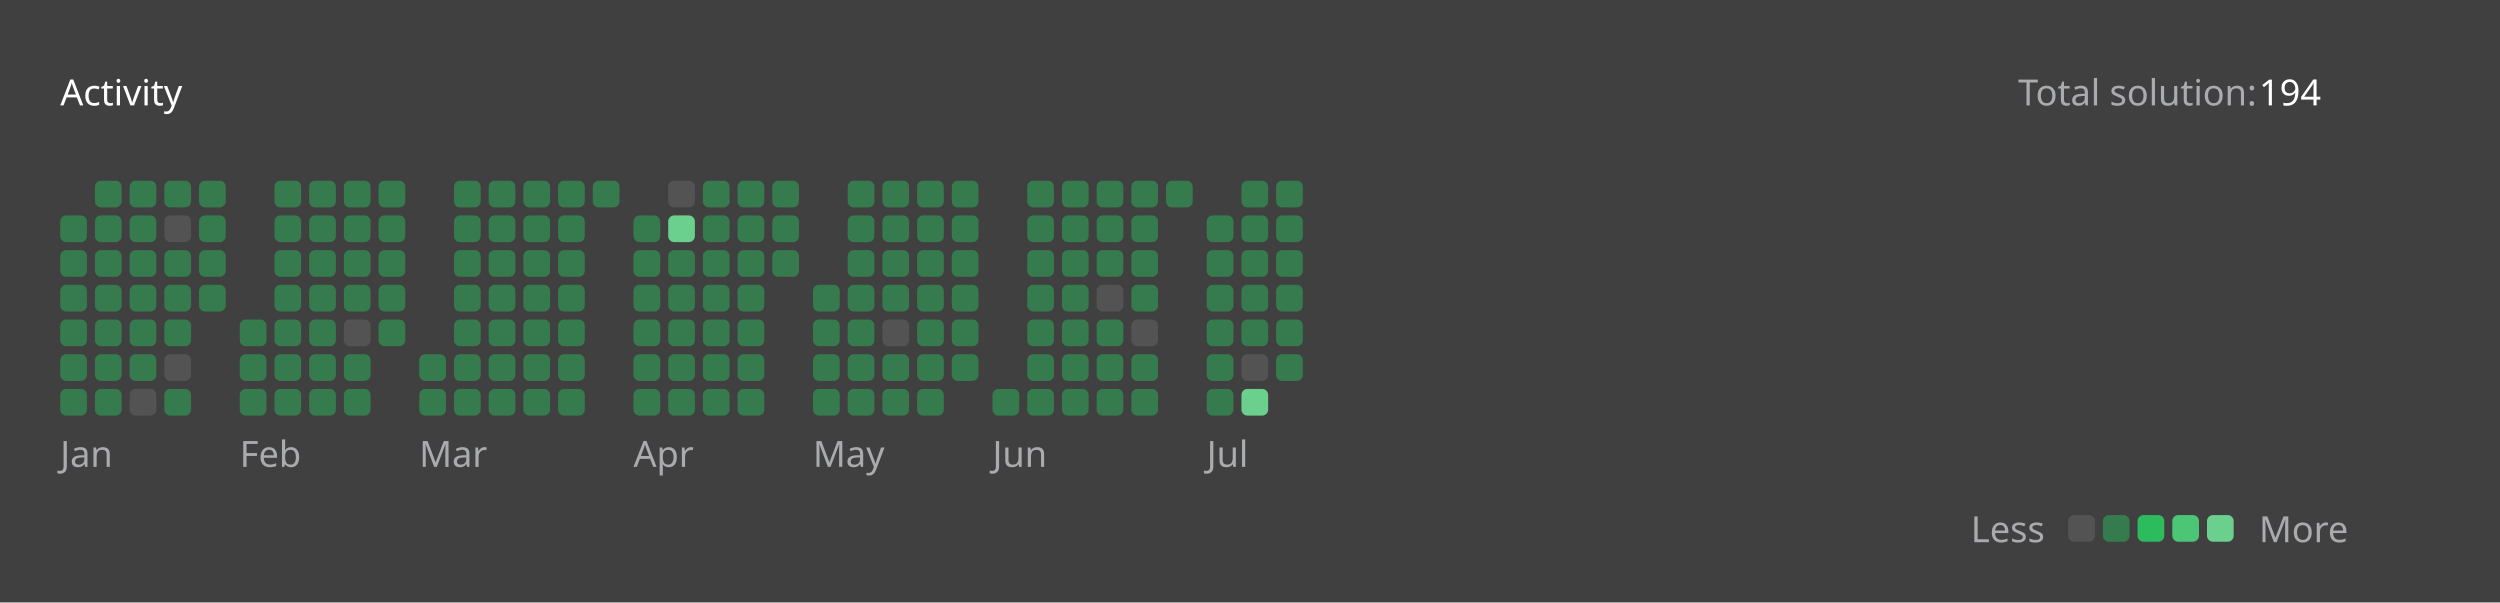
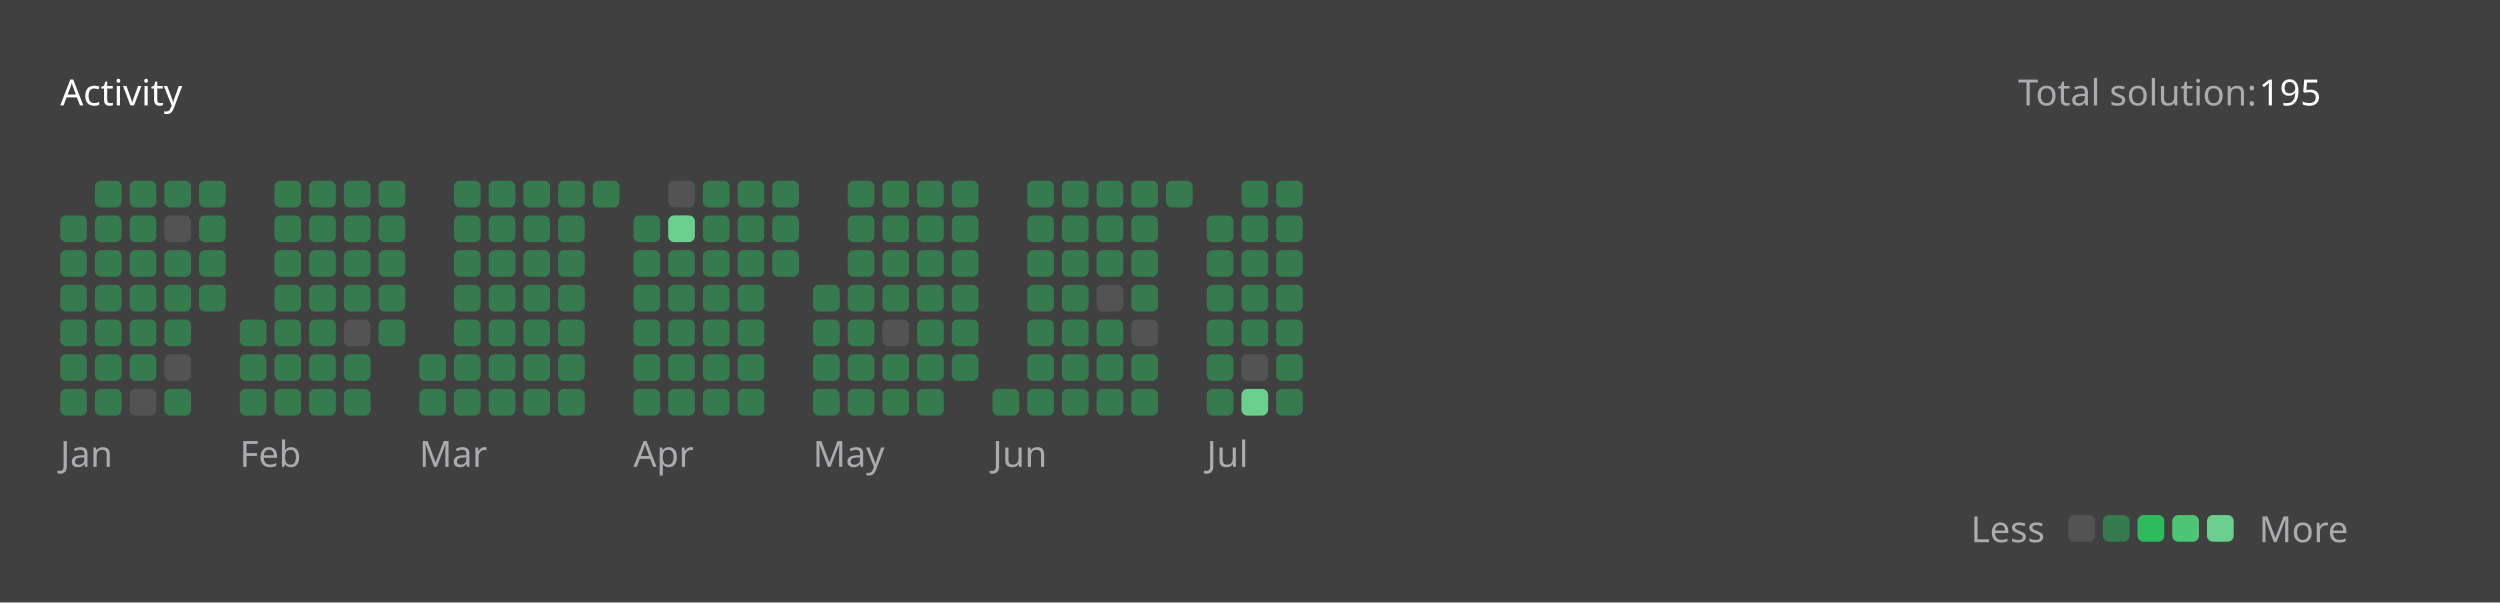
<svg xmlns="http://www.w3.org/2000/svg" version="1.1" height="200" width="830" viewBox="0 0 830 200">
  <style>*{font-family: "Segoe UI", Tahoma, Geneva, Verdana, sans-serif;}</style>
  <style>.title{font-weight: 500;font-size: 1rem;}</style>
  <style>.rotate-90{transform: rotate(-90deg);transform-origin: center;transform-box: fill-box;}</style>
  <style>.state{font-size: .75rem;}</style>
  <style>.light{color: #ffffff;fill: #ffffff;}</style>
  <style>.light-gray{color: #eff2f699;fill: #eff2f699;}</style>
  <style>.dark-gray{color: #ebebf54d;fill: #ebebf54d;}</style>
  <style>.gray{color: #747474;fill: #747474;}</style>
  <style>.orange{color: #ffa116;fill: #ffa116;}</style>
  <style>.background{color: #404040;fill: #404040;}</style>
  <style>.level-1-block{fill: #ffffff1a;}</style>
  <style>.level-2-block{fill: #2cb55d80;}</style>
  <style>.level-3-block{fill: #2cbb5dff;}</style>
  <style>.level-4-block{fill: #4cc575ff;}</style>
  <style>.level-5-block{fill: #6bcf8eff;}</style>
  <rect fill="#404040" x="0" y="0" width="830" height="200" rx="0.5rem" />
  <g text-anchor="start" text-decoration="1" class="title">
    <text x="20" y="35">
      <tspan class="light">Activity</tspan>
      <tspan class="orange" />
    </text>
  </g>
  <g class="state">
    <text x="670" y="35" class="light-gray"> Total solution: </text>
-     <text x="750" y="35" class="light"> 194 </text>
+     <text x="750" y="35" class="light"> 195 </text>
    <text x="678.88" y="180" class="light-gray" text-anchor="end">Less</text>
    <rect x="686.64" y="171" width="8.86" height="8.86" rx="2" ry="2" class="level-1-block" />
    <rect x="698.16" y="171" width="8.86" height="8.86" rx="2" ry="2" class="level-2-block" />
    <rect x="709.68" y="171" width="8.86" height="8.86" rx="2" ry="2" class="level-3-block" />
    <rect x="721.2" y="171" width="8.86" height="8.86" rx="2" ry="2" class="level-4-block" />
    <rect x="732.72" y="171" width="8.86" height="8.86" rx="2" ry="2" class="level-5-block" />
    <text x="750" y="180" class="light-gray">More</text>
  </g>
  <g x="20" y="60">
    <g x="20" y="60">
      <g x="20.0" y="60">
        <rect x="20.0" y="71.52" width="8.86" height="8.86" rx="2" ry="2" class="level-2-block" />
        <rect x="20.0" y="83.04" width="8.86" height="8.86" rx="2" ry="2" class="level-2-block" />
        <rect x="20.0" y="94.56" width="8.86" height="8.86" rx="2" ry="2" class="level-2-block" />
        <rect x="20.0" y="106.08" width="8.86" height="8.86" rx="2" ry="2" class="level-2-block" />
        <rect x="20.0" y="117.6" width="8.86" height="8.86" rx="2" ry="2" class="level-2-block" />
        <rect x="20.0" y="129.12" width="8.86" height="8.86" rx="2" ry="2" class="level-2-block" />
      </g>
      <g x="31.52" y="60">
        <rect x="31.52" y="60.0" width="8.86" height="8.86" rx="2" ry="2" class="level-2-block" />
        <rect x="31.52" y="71.52" width="8.86" height="8.86" rx="2" ry="2" class="level-2-block" />
        <rect x="31.52" y="83.04" width="8.86" height="8.86" rx="2" ry="2" class="level-2-block" />
        <rect x="31.52" y="94.56" width="8.86" height="8.86" rx="2" ry="2" class="level-2-block" />
        <rect x="31.52" y="106.08" width="8.86" height="8.86" rx="2" ry="2" class="level-2-block" />
        <rect x="31.52" y="117.6" width="8.86" height="8.86" rx="2" ry="2" class="level-2-block" />
        <rect x="31.52" y="129.12" width="8.86" height="8.86" rx="2" ry="2" class="level-2-block" />
      </g>
      <g x="43.04" y="60">
        <rect x="43.04" y="60.0" width="8.86" height="8.86" rx="2" ry="2" class="level-2-block" />
        <rect x="43.04" y="71.52" width="8.86" height="8.86" rx="2" ry="2" class="level-2-block" />
        <rect x="43.04" y="83.04" width="8.86" height="8.86" rx="2" ry="2" class="level-2-block" />
        <rect x="43.04" y="94.56" width="8.86" height="8.86" rx="2" ry="2" class="level-2-block" />
        <rect x="43.04" y="106.08" width="8.86" height="8.86" rx="2" ry="2" class="level-2-block" />
        <rect x="43.04" y="117.6" width="8.86" height="8.86" rx="2" ry="2" class="level-2-block" />
        <rect x="43.04" y="129.12" width="8.86" height="8.86" rx="2" ry="2" class="level-1-block" />
      </g>
      <g x="54.56" y="60">
        <rect x="54.56" y="60.0" width="8.86" height="8.86" rx="2" ry="2" class="level-2-block" />
        <rect x="54.56" y="71.52" width="8.86" height="8.86" rx="2" ry="2" class="level-1-block" />
        <rect x="54.56" y="83.04" width="8.86" height="8.86" rx="2" ry="2" class="level-2-block" />
        <rect x="54.56" y="94.56" width="8.86" height="8.86" rx="2" ry="2" class="level-2-block" />
        <rect x="54.56" y="106.08" width="8.86" height="8.86" rx="2" ry="2" class="level-2-block" />
        <rect x="54.56" y="117.6" width="8.86" height="8.86" rx="2" ry="2" class="level-1-block" />
        <rect x="54.56" y="129.12" width="8.86" height="8.86" rx="2" ry="2" class="level-2-block" />
      </g>
      <g x="66.08" y="60">
        <rect x="66.08" y="60.0" width="8.86" height="8.86" rx="2" ry="2" class="level-2-block" />
        <rect x="66.08" y="71.52" width="8.86" height="8.86" rx="2" ry="2" class="level-2-block" />
        <rect x="66.08" y="83.04" width="8.86" height="8.86" rx="2" ry="2" class="level-2-block" />
        <rect x="66.08" y="94.56" width="8.86" height="8.86" rx="2" ry="2" class="level-2-block" />
      </g>
      <text x="20.0" y="155" class="light-gray state">Jan</text>
    </g>
  </g>
  <g x="79.6" y="60">
    <g x="79.6" y="60">
      <g x="79.6" y="60">
        <rect x="79.6" y="106.08" width="8.86" height="8.86" rx="2" ry="2" class="level-2-block" />
        <rect x="79.6" y="117.6" width="8.86" height="8.86" rx="2" ry="2" class="level-2-block" />
        <rect x="79.6" y="129.12" width="8.86" height="8.86" rx="2" ry="2" class="level-2-block" />
      </g>
      <g x="91.12" y="60">
        <rect x="91.12" y="60.0" width="8.86" height="8.86" rx="2" ry="2" class="level-2-block" />
        <rect x="91.12" y="71.52" width="8.86" height="8.86" rx="2" ry="2" class="level-2-block" />
        <rect x="91.12" y="83.04" width="8.86" height="8.86" rx="2" ry="2" class="level-2-block" />
        <rect x="91.12" y="94.56" width="8.86" height="8.86" rx="2" ry="2" class="level-2-block" />
        <rect x="91.12" y="106.08" width="8.86" height="8.86" rx="2" ry="2" class="level-2-block" />
        <rect x="91.12" y="117.6" width="8.86" height="8.86" rx="2" ry="2" class="level-2-block" />
        <rect x="91.12" y="129.12" width="8.86" height="8.86" rx="2" ry="2" class="level-2-block" />
      </g>
      <g x="102.64" y="60">
        <rect x="102.64" y="60.0" width="8.86" height="8.86" rx="2" ry="2" class="level-2-block" />
        <rect x="102.64" y="71.52" width="8.86" height="8.86" rx="2" ry="2" class="level-2-block" />
        <rect x="102.64" y="83.04" width="8.86" height="8.86" rx="2" ry="2" class="level-2-block" />
        <rect x="102.64" y="94.56" width="8.86" height="8.86" rx="2" ry="2" class="level-2-block" />
        <rect x="102.64" y="106.08" width="8.86" height="8.86" rx="2" ry="2" class="level-2-block" />
        <rect x="102.64" y="117.6" width="8.86" height="8.86" rx="2" ry="2" class="level-2-block" />
        <rect x="102.64" y="129.12" width="8.86" height="8.86" rx="2" ry="2" class="level-2-block" />
      </g>
      <g x="114.16" y="60">
        <rect x="114.16" y="60.0" width="8.86" height="8.86" rx="2" ry="2" class="level-2-block" />
        <rect x="114.16" y="71.52" width="8.86" height="8.86" rx="2" ry="2" class="level-2-block" />
        <rect x="114.16" y="83.04" width="8.86" height="8.86" rx="2" ry="2" class="level-2-block" />
        <rect x="114.16" y="94.56" width="8.86" height="8.86" rx="2" ry="2" class="level-2-block" />
        <rect x="114.16" y="106.08" width="8.86" height="8.86" rx="2" ry="2" class="level-1-block" />
        <rect x="114.16" y="117.6" width="8.86" height="8.86" rx="2" ry="2" class="level-2-block" />
        <rect x="114.16" y="129.12" width="8.86" height="8.86" rx="2" ry="2" class="level-2-block" />
      </g>
      <g x="125.68" y="60">
        <rect x="125.68" y="60.0" width="8.86" height="8.86" rx="2" ry="2" class="level-2-block" />
        <rect x="125.68" y="71.52" width="8.86" height="8.86" rx="2" ry="2" class="level-2-block" />
        <rect x="125.68" y="83.04" width="8.86" height="8.86" rx="2" ry="2" class="level-2-block" />
        <rect x="125.68" y="94.56" width="8.86" height="8.86" rx="2" ry="2" class="level-2-block" />
        <rect x="125.68" y="106.08" width="8.86" height="8.86" rx="2" ry="2" class="level-2-block" />
      </g>
      <text x="79.6" y="155" class="light-gray state">Feb</text>
    </g>
  </g>
  <g x="139.2" y="60">
    <g x="139.2" y="60">
      <g x="139.2" y="60">
        <rect x="139.2" y="117.6" width="8.86" height="8.86" rx="2" ry="2" class="level-2-block" />
        <rect x="139.2" y="129.12" width="8.86" height="8.86" rx="2" ry="2" class="level-2-block" />
      </g>
      <g x="150.72" y="60">
        <rect x="150.72" y="60.0" width="8.86" height="8.86" rx="2" ry="2" class="level-2-block" />
        <rect x="150.72" y="71.52" width="8.86" height="8.86" rx="2" ry="2" class="level-2-block" />
        <rect x="150.72" y="83.04" width="8.86" height="8.86" rx="2" ry="2" class="level-2-block" />
        <rect x="150.72" y="94.56" width="8.86" height="8.86" rx="2" ry="2" class="level-2-block" />
        <rect x="150.72" y="106.08" width="8.86" height="8.86" rx="2" ry="2" class="level-2-block" />
        <rect x="150.72" y="117.6" width="8.86" height="8.86" rx="2" ry="2" class="level-2-block" />
        <rect x="150.72" y="129.12" width="8.86" height="8.86" rx="2" ry="2" class="level-2-block" />
      </g>
      <g x="162.24" y="60">
        <rect x="162.24" y="60.0" width="8.86" height="8.86" rx="2" ry="2" class="level-2-block" />
        <rect x="162.24" y="71.52" width="8.86" height="8.86" rx="2" ry="2" class="level-2-block" />
        <rect x="162.24" y="83.04" width="8.86" height="8.86" rx="2" ry="2" class="level-2-block" />
        <rect x="162.24" y="94.56" width="8.86" height="8.86" rx="2" ry="2" class="level-2-block" />
        <rect x="162.24" y="106.08" width="8.86" height="8.86" rx="2" ry="2" class="level-2-block" />
        <rect x="162.24" y="117.6" width="8.86" height="8.86" rx="2" ry="2" class="level-2-block" />
        <rect x="162.24" y="129.12" width="8.86" height="8.86" rx="2" ry="2" class="level-2-block" />
      </g>
      <g x="173.76" y="60">
        <rect x="173.76" y="60.0" width="8.86" height="8.86" rx="2" ry="2" class="level-2-block" />
        <rect x="173.76" y="71.52" width="8.86" height="8.86" rx="2" ry="2" class="level-2-block" />
        <rect x="173.76" y="83.04" width="8.86" height="8.86" rx="2" ry="2" class="level-2-block" />
        <rect x="173.76" y="94.56" width="8.86" height="8.86" rx="2" ry="2" class="level-2-block" />
        <rect x="173.76" y="106.08" width="8.86" height="8.86" rx="2" ry="2" class="level-2-block" />
        <rect x="173.76" y="117.6" width="8.86" height="8.86" rx="2" ry="2" class="level-2-block" />
        <rect x="173.76" y="129.12" width="8.86" height="8.86" rx="2" ry="2" class="level-2-block" />
      </g>
      <g x="185.28" y="60">
        <rect x="185.28" y="60.0" width="8.86" height="8.86" rx="2" ry="2" class="level-2-block" />
        <rect x="185.28" y="71.52" width="8.86" height="8.86" rx="2" ry="2" class="level-2-block" />
        <rect x="185.28" y="83.04" width="8.86" height="8.86" rx="2" ry="2" class="level-2-block" />
        <rect x="185.28" y="94.56" width="8.86" height="8.86" rx="2" ry="2" class="level-2-block" />
        <rect x="185.28" y="106.08" width="8.86" height="8.86" rx="2" ry="2" class="level-2-block" />
        <rect x="185.28" y="117.6" width="8.86" height="8.86" rx="2" ry="2" class="level-2-block" />
        <rect x="185.28" y="129.12" width="8.86" height="8.86" rx="2" ry="2" class="level-2-block" />
      </g>
      <g x="196.8" y="60">
        <rect x="196.8" y="60.0" width="8.86" height="8.86" rx="2" ry="2" class="level-2-block" />
      </g>
      <text x="139.2" y="155" class="light-gray state">Mar</text>
    </g>
  </g>
  <g x="210.32" y="60">
    <g x="210.32" y="60">
      <g x="210.32" y="60">
        <rect x="210.32" y="71.52" width="8.86" height="8.86" rx="2" ry="2" class="level-2-block" />
        <rect x="210.32" y="83.04" width="8.86" height="8.86" rx="2" ry="2" class="level-2-block" />
        <rect x="210.32" y="94.56" width="8.86" height="8.86" rx="2" ry="2" class="level-2-block" />
        <rect x="210.32" y="106.08" width="8.86" height="8.86" rx="2" ry="2" class="level-2-block" />
        <rect x="210.32" y="117.6" width="8.86" height="8.86" rx="2" ry="2" class="level-2-block" />
        <rect x="210.32" y="129.12" width="8.86" height="8.86" rx="2" ry="2" class="level-2-block" />
      </g>
      <g x="221.84" y="60">
        <rect x="221.84" y="60.0" width="8.86" height="8.86" rx="2" ry="2" class="level-1-block" />
        <rect x="221.84" y="71.52" width="8.86" height="8.86" rx="2" ry="2" class="level-5-block" />
        <rect x="221.84" y="83.04" width="8.86" height="8.86" rx="2" ry="2" class="level-2-block" />
        <rect x="221.84" y="94.56" width="8.86" height="8.86" rx="2" ry="2" class="level-2-block" />
        <rect x="221.84" y="106.08" width="8.86" height="8.86" rx="2" ry="2" class="level-2-block" />
        <rect x="221.84" y="117.6" width="8.86" height="8.86" rx="2" ry="2" class="level-2-block" />
        <rect x="221.84" y="129.12" width="8.86" height="8.86" rx="2" ry="2" class="level-2-block" />
      </g>
      <g x="233.36" y="60">
        <rect x="233.36" y="60.0" width="8.86" height="8.86" rx="2" ry="2" class="level-2-block" />
        <rect x="233.36" y="71.52" width="8.86" height="8.86" rx="2" ry="2" class="level-2-block" />
        <rect x="233.36" y="83.04" width="8.86" height="8.86" rx="2" ry="2" class="level-2-block" />
        <rect x="233.36" y="94.56" width="8.86" height="8.86" rx="2" ry="2" class="level-2-block" />
        <rect x="233.36" y="106.08" width="8.86" height="8.86" rx="2" ry="2" class="level-2-block" />
        <rect x="233.36" y="117.6" width="8.86" height="8.86" rx="2" ry="2" class="level-2-block" />
        <rect x="233.36" y="129.12" width="8.86" height="8.86" rx="2" ry="2" class="level-2-block" />
      </g>
      <g x="244.88" y="60">
        <rect x="244.88" y="60.0" width="8.86" height="8.86" rx="2" ry="2" class="level-2-block" />
        <rect x="244.88" y="71.52" width="8.86" height="8.86" rx="2" ry="2" class="level-2-block" />
        <rect x="244.88" y="83.04" width="8.86" height="8.86" rx="2" ry="2" class="level-2-block" />
        <rect x="244.88" y="94.56" width="8.86" height="8.86" rx="2" ry="2" class="level-2-block" />
        <rect x="244.88" y="106.08" width="8.86" height="8.86" rx="2" ry="2" class="level-2-block" />
        <rect x="244.88" y="117.6" width="8.86" height="8.86" rx="2" ry="2" class="level-2-block" />
        <rect x="244.88" y="129.12" width="8.86" height="8.86" rx="2" ry="2" class="level-2-block" />
      </g>
      <g x="256.4" y="60">
        <rect x="256.4" y="60.0" width="8.86" height="8.86" rx="2" ry="2" class="level-2-block" />
        <rect x="256.4" y="71.52" width="8.86" height="8.86" rx="2" ry="2" class="level-2-block" />
        <rect x="256.4" y="83.04" width="8.86" height="8.86" rx="2" ry="2" class="level-2-block" />
      </g>
      <text x="210.32" y="155" class="light-gray state">Apr</text>
    </g>
  </g>
  <g x="269.92" y="60">
    <g x="269.92" y="60">
      <g x="269.92" y="60">
        <rect x="269.92" y="94.56" width="8.86" height="8.86" rx="2" ry="2" class="level-2-block" />
        <rect x="269.92" y="106.08" width="8.86" height="8.86" rx="2" ry="2" class="level-2-block" />
        <rect x="269.92" y="117.6" width="8.86" height="8.86" rx="2" ry="2" class="level-2-block" />
        <rect x="269.92" y="129.12" width="8.86" height="8.86" rx="2" ry="2" class="level-2-block" />
      </g>
      <g x="281.44" y="60">
        <rect x="281.44" y="60.0" width="8.86" height="8.86" rx="2" ry="2" class="level-2-block" />
        <rect x="281.44" y="71.52" width="8.86" height="8.86" rx="2" ry="2" class="level-2-block" />
        <rect x="281.44" y="83.04" width="8.86" height="8.86" rx="2" ry="2" class="level-2-block" />
        <rect x="281.44" y="94.56" width="8.86" height="8.86" rx="2" ry="2" class="level-2-block" />
        <rect x="281.44" y="106.08" width="8.86" height="8.86" rx="2" ry="2" class="level-2-block" />
        <rect x="281.44" y="117.6" width="8.86" height="8.86" rx="2" ry="2" class="level-2-block" />
        <rect x="281.44" y="129.12" width="8.86" height="8.86" rx="2" ry="2" class="level-2-block" />
      </g>
      <g x="292.96" y="60">
        <rect x="292.96" y="60.0" width="8.86" height="8.86" rx="2" ry="2" class="level-2-block" />
        <rect x="292.96" y="71.52" width="8.86" height="8.86" rx="2" ry="2" class="level-2-block" />
        <rect x="292.96" y="83.04" width="8.86" height="8.86" rx="2" ry="2" class="level-2-block" />
        <rect x="292.96" y="94.56" width="8.86" height="8.86" rx="2" ry="2" class="level-2-block" />
        <rect x="292.96" y="106.08" width="8.86" height="8.86" rx="2" ry="2" class="level-1-block" />
        <rect x="292.96" y="117.6" width="8.86" height="8.86" rx="2" ry="2" class="level-2-block" />
        <rect x="292.96" y="129.12" width="8.86" height="8.86" rx="2" ry="2" class="level-2-block" />
      </g>
      <g x="304.48" y="60">
        <rect x="304.48" y="60.0" width="8.86" height="8.86" rx="2" ry="2" class="level-2-block" />
        <rect x="304.48" y="71.52" width="8.86" height="8.86" rx="2" ry="2" class="level-2-block" />
        <rect x="304.48" y="83.04" width="8.86" height="8.86" rx="2" ry="2" class="level-2-block" />
        <rect x="304.48" y="94.56" width="8.86" height="8.86" rx="2" ry="2" class="level-2-block" />
        <rect x="304.48" y="106.08" width="8.86" height="8.86" rx="2" ry="2" class="level-2-block" />
        <rect x="304.48" y="117.6" width="8.86" height="8.86" rx="2" ry="2" class="level-2-block" />
        <rect x="304.48" y="129.12" width="8.86" height="8.86" rx="2" ry="2" class="level-2-block" />
      </g>
      <g x="316" y="60">
        <rect x="316" y="60.0" width="8.86" height="8.86" rx="2" ry="2" class="level-2-block" />
        <rect x="316" y="71.52" width="8.86" height="8.86" rx="2" ry="2" class="level-2-block" />
        <rect x="316" y="83.04" width="8.86" height="8.86" rx="2" ry="2" class="level-2-block" />
        <rect x="316" y="94.56" width="8.86" height="8.86" rx="2" ry="2" class="level-2-block" />
        <rect x="316" y="106.08" width="8.86" height="8.86" rx="2" ry="2" class="level-2-block" />
        <rect x="316" y="117.6" width="8.86" height="8.86" rx="2" ry="2" class="level-2-block" />
      </g>
      <text x="269.92" y="155" class="light-gray state">May</text>
    </g>
  </g>
  <g x="329.52" y="60">
    <g x="329.52" y="60">
      <g x="329.52" y="60">
        <rect x="329.52" y="129.12" width="8.86" height="8.86" rx="2" ry="2" class="level-2-block" />
      </g>
      <g x="341.04" y="60">
        <rect x="341.04" y="60.0" width="8.86" height="8.86" rx="2" ry="2" class="level-2-block" />
        <rect x="341.04" y="71.52" width="8.86" height="8.86" rx="2" ry="2" class="level-2-block" />
        <rect x="341.04" y="83.04" width="8.86" height="8.86" rx="2" ry="2" class="level-2-block" />
        <rect x="341.04" y="94.56" width="8.86" height="8.86" rx="2" ry="2" class="level-2-block" />
        <rect x="341.04" y="106.08" width="8.86" height="8.86" rx="2" ry="2" class="level-2-block" />
        <rect x="341.04" y="117.6" width="8.86" height="8.86" rx="2" ry="2" class="level-2-block" />
        <rect x="341.04" y="129.12" width="8.86" height="8.86" rx="2" ry="2" class="level-2-block" />
      </g>
      <g x="352.56" y="60">
        <rect x="352.56" y="60.0" width="8.86" height="8.86" rx="2" ry="2" class="level-2-block" />
        <rect x="352.56" y="71.52" width="8.86" height="8.86" rx="2" ry="2" class="level-2-block" />
        <rect x="352.56" y="83.04" width="8.86" height="8.86" rx="2" ry="2" class="level-2-block" />
        <rect x="352.56" y="94.56" width="8.86" height="8.86" rx="2" ry="2" class="level-2-block" />
        <rect x="352.56" y="106.08" width="8.86" height="8.86" rx="2" ry="2" class="level-2-block" />
        <rect x="352.56" y="117.6" width="8.86" height="8.86" rx="2" ry="2" class="level-2-block" />
        <rect x="352.56" y="129.12" width="8.86" height="8.86" rx="2" ry="2" class="level-2-block" />
      </g>
      <g x="364.08" y="60">
        <rect x="364.08" y="60.0" width="8.86" height="8.86" rx="2" ry="2" class="level-2-block" />
        <rect x="364.08" y="71.52" width="8.86" height="8.86" rx="2" ry="2" class="level-2-block" />
        <rect x="364.08" y="83.04" width="8.86" height="8.86" rx="2" ry="2" class="level-2-block" />
        <rect x="364.08" y="94.56" width="8.86" height="8.86" rx="2" ry="2" class="level-1-block" />
        <rect x="364.08" y="106.08" width="8.86" height="8.86" rx="2" ry="2" class="level-2-block" />
        <rect x="364.08" y="117.6" width="8.86" height="8.86" rx="2" ry="2" class="level-2-block" />
        <rect x="364.08" y="129.12" width="8.86" height="8.86" rx="2" ry="2" class="level-2-block" />
      </g>
      <g x="375.6" y="60">
        <rect x="375.6" y="60.0" width="8.86" height="8.86" rx="2" ry="2" class="level-2-block" />
        <rect x="375.6" y="71.52" width="8.86" height="8.86" rx="2" ry="2" class="level-2-block" />
        <rect x="375.6" y="83.04" width="8.86" height="8.86" rx="2" ry="2" class="level-2-block" />
        <rect x="375.6" y="94.56" width="8.86" height="8.86" rx="2" ry="2" class="level-2-block" />
        <rect x="375.6" y="106.08" width="8.86" height="8.86" rx="2" ry="2" class="level-1-block" />
        <rect x="375.6" y="117.6" width="8.86" height="8.86" rx="2" ry="2" class="level-2-block" />
        <rect x="375.6" y="129.12" width="8.86" height="8.86" rx="2" ry="2" class="level-2-block" />
      </g>
      <g x="387.12" y="60">
        <rect x="387.12" y="60.0" width="8.86" height="8.86" rx="2" ry="2" class="level-2-block" />
      </g>
      <text x="329.52" y="155" class="light-gray state">Jun</text>
    </g>
  </g>
  <g x="400.64" y="60">
    <g x="400.64" y="60">
      <g x="400.64" y="60">
        <rect x="400.64" y="71.52" width="8.86" height="8.86" rx="2" ry="2" class="level-2-block" />
        <rect x="400.64" y="83.04" width="8.86" height="8.86" rx="2" ry="2" class="level-2-block" />
        <rect x="400.64" y="94.56" width="8.86" height="8.86" rx="2" ry="2" class="level-2-block" />
        <rect x="400.64" y="106.08" width="8.86" height="8.86" rx="2" ry="2" class="level-2-block" />
        <rect x="400.64" y="117.6" width="8.86" height="8.86" rx="2" ry="2" class="level-2-block" />
        <rect x="400.64" y="129.12" width="8.86" height="8.86" rx="2" ry="2" class="level-2-block" />
      </g>
      <g x="412.16" y="60">
        <rect x="412.16" y="60.0" width="8.86" height="8.86" rx="2" ry="2" class="level-2-block" />
        <rect x="412.16" y="71.52" width="8.86" height="8.86" rx="2" ry="2" class="level-2-block" />
        <rect x="412.16" y="83.04" width="8.86" height="8.86" rx="2" ry="2" class="level-2-block" />
        <rect x="412.16" y="94.56" width="8.86" height="8.86" rx="2" ry="2" class="level-2-block" />
        <rect x="412.16" y="106.08" width="8.86" height="8.86" rx="2" ry="2" class="level-2-block" />
        <rect x="412.16" y="117.6" width="8.86" height="8.86" rx="2" ry="2" class="level-1-block" />
        <rect x="412.16" y="129.12" width="8.86" height="8.86" rx="2" ry="2" class="level-5-block" />
      </g>
      <g x="423.68" y="60">
        <rect x="423.68" y="60.0" width="8.86" height="8.86" rx="2" ry="2" class="level-2-block" />
        <rect x="423.68" y="71.52" width="8.86" height="8.86" rx="2" ry="2" class="level-2-block" />
        <rect x="423.68" y="83.04" width="8.86" height="8.86" rx="2" ry="2" class="level-2-block" />
        <rect x="423.68" y="94.56" width="8.86" height="8.86" rx="2" ry="2" class="level-2-block" />
        <rect x="423.68" y="106.08" width="8.86" height="8.86" rx="2" ry="2" class="level-2-block" />
        <rect x="423.68" y="117.6" width="8.86" height="8.86" rx="2" ry="2" class="level-2-block" />
+         <rect x="423.68" y="129.12" width="8.86" height="8.86" rx="2" ry="2" class="level-2-block" />
      </g>
      <text x="400.64" y="155" class="light-gray state">Jul</text>
    </g>
  </g>
</svg>
